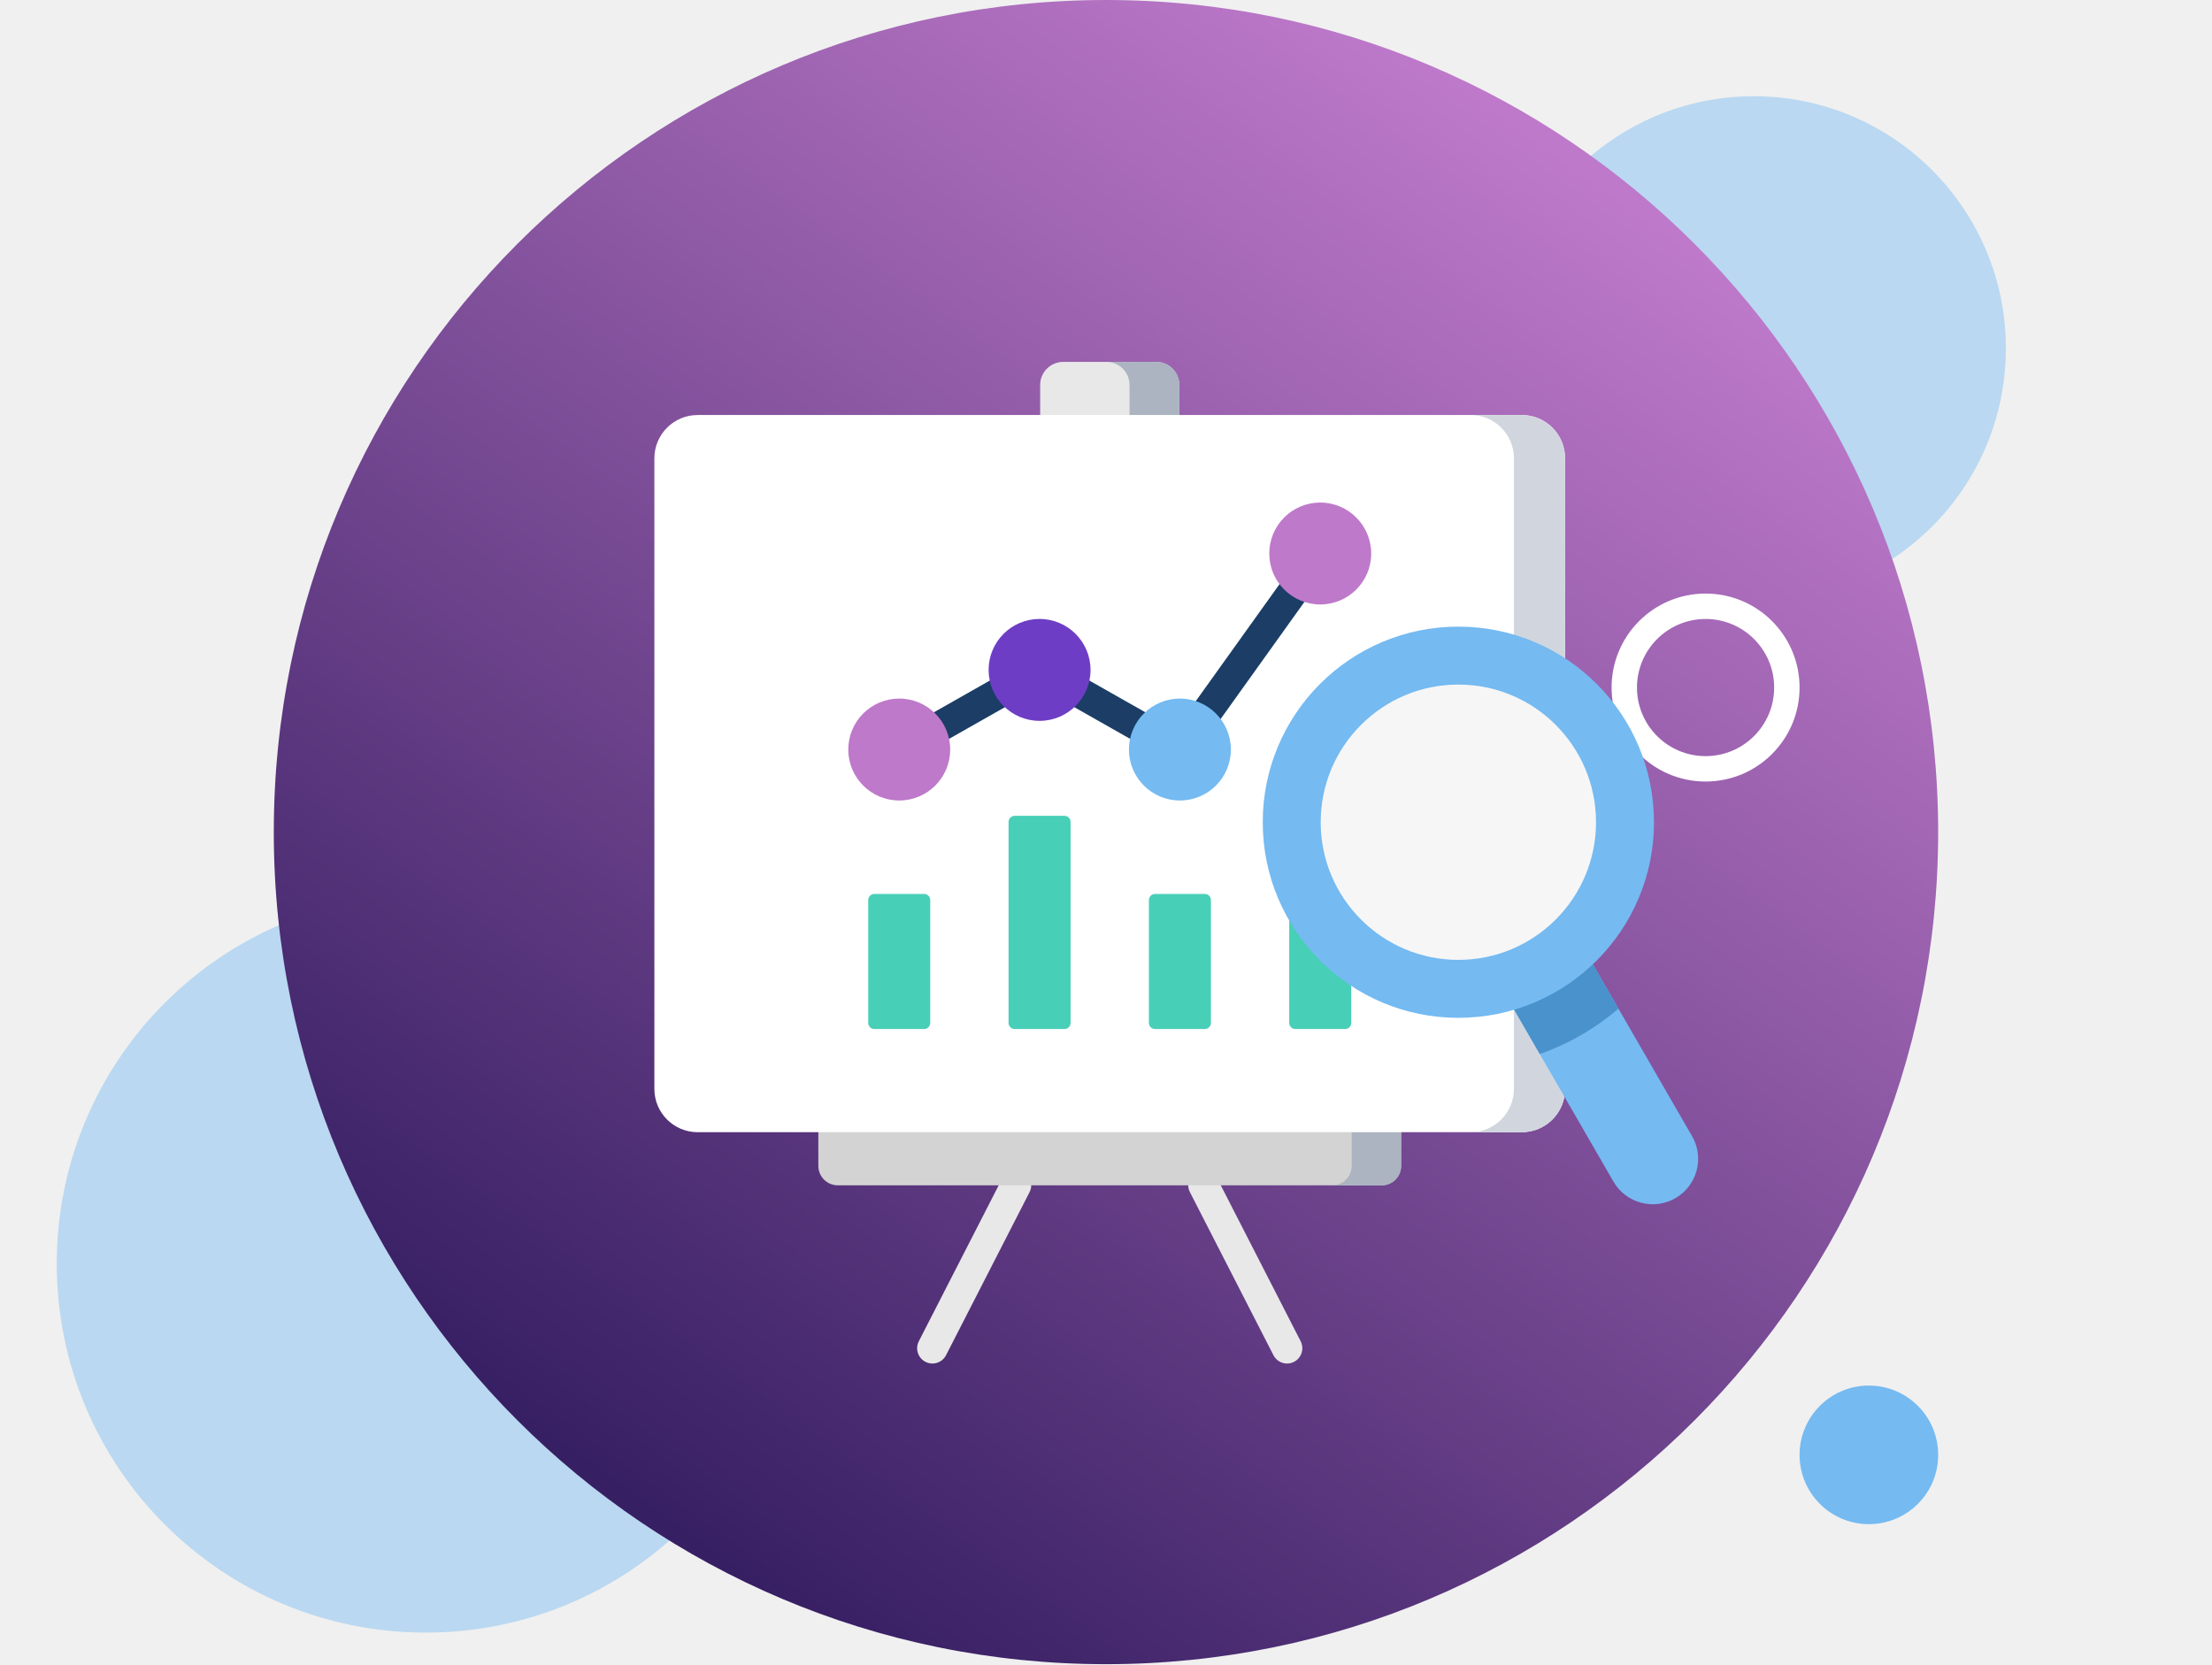
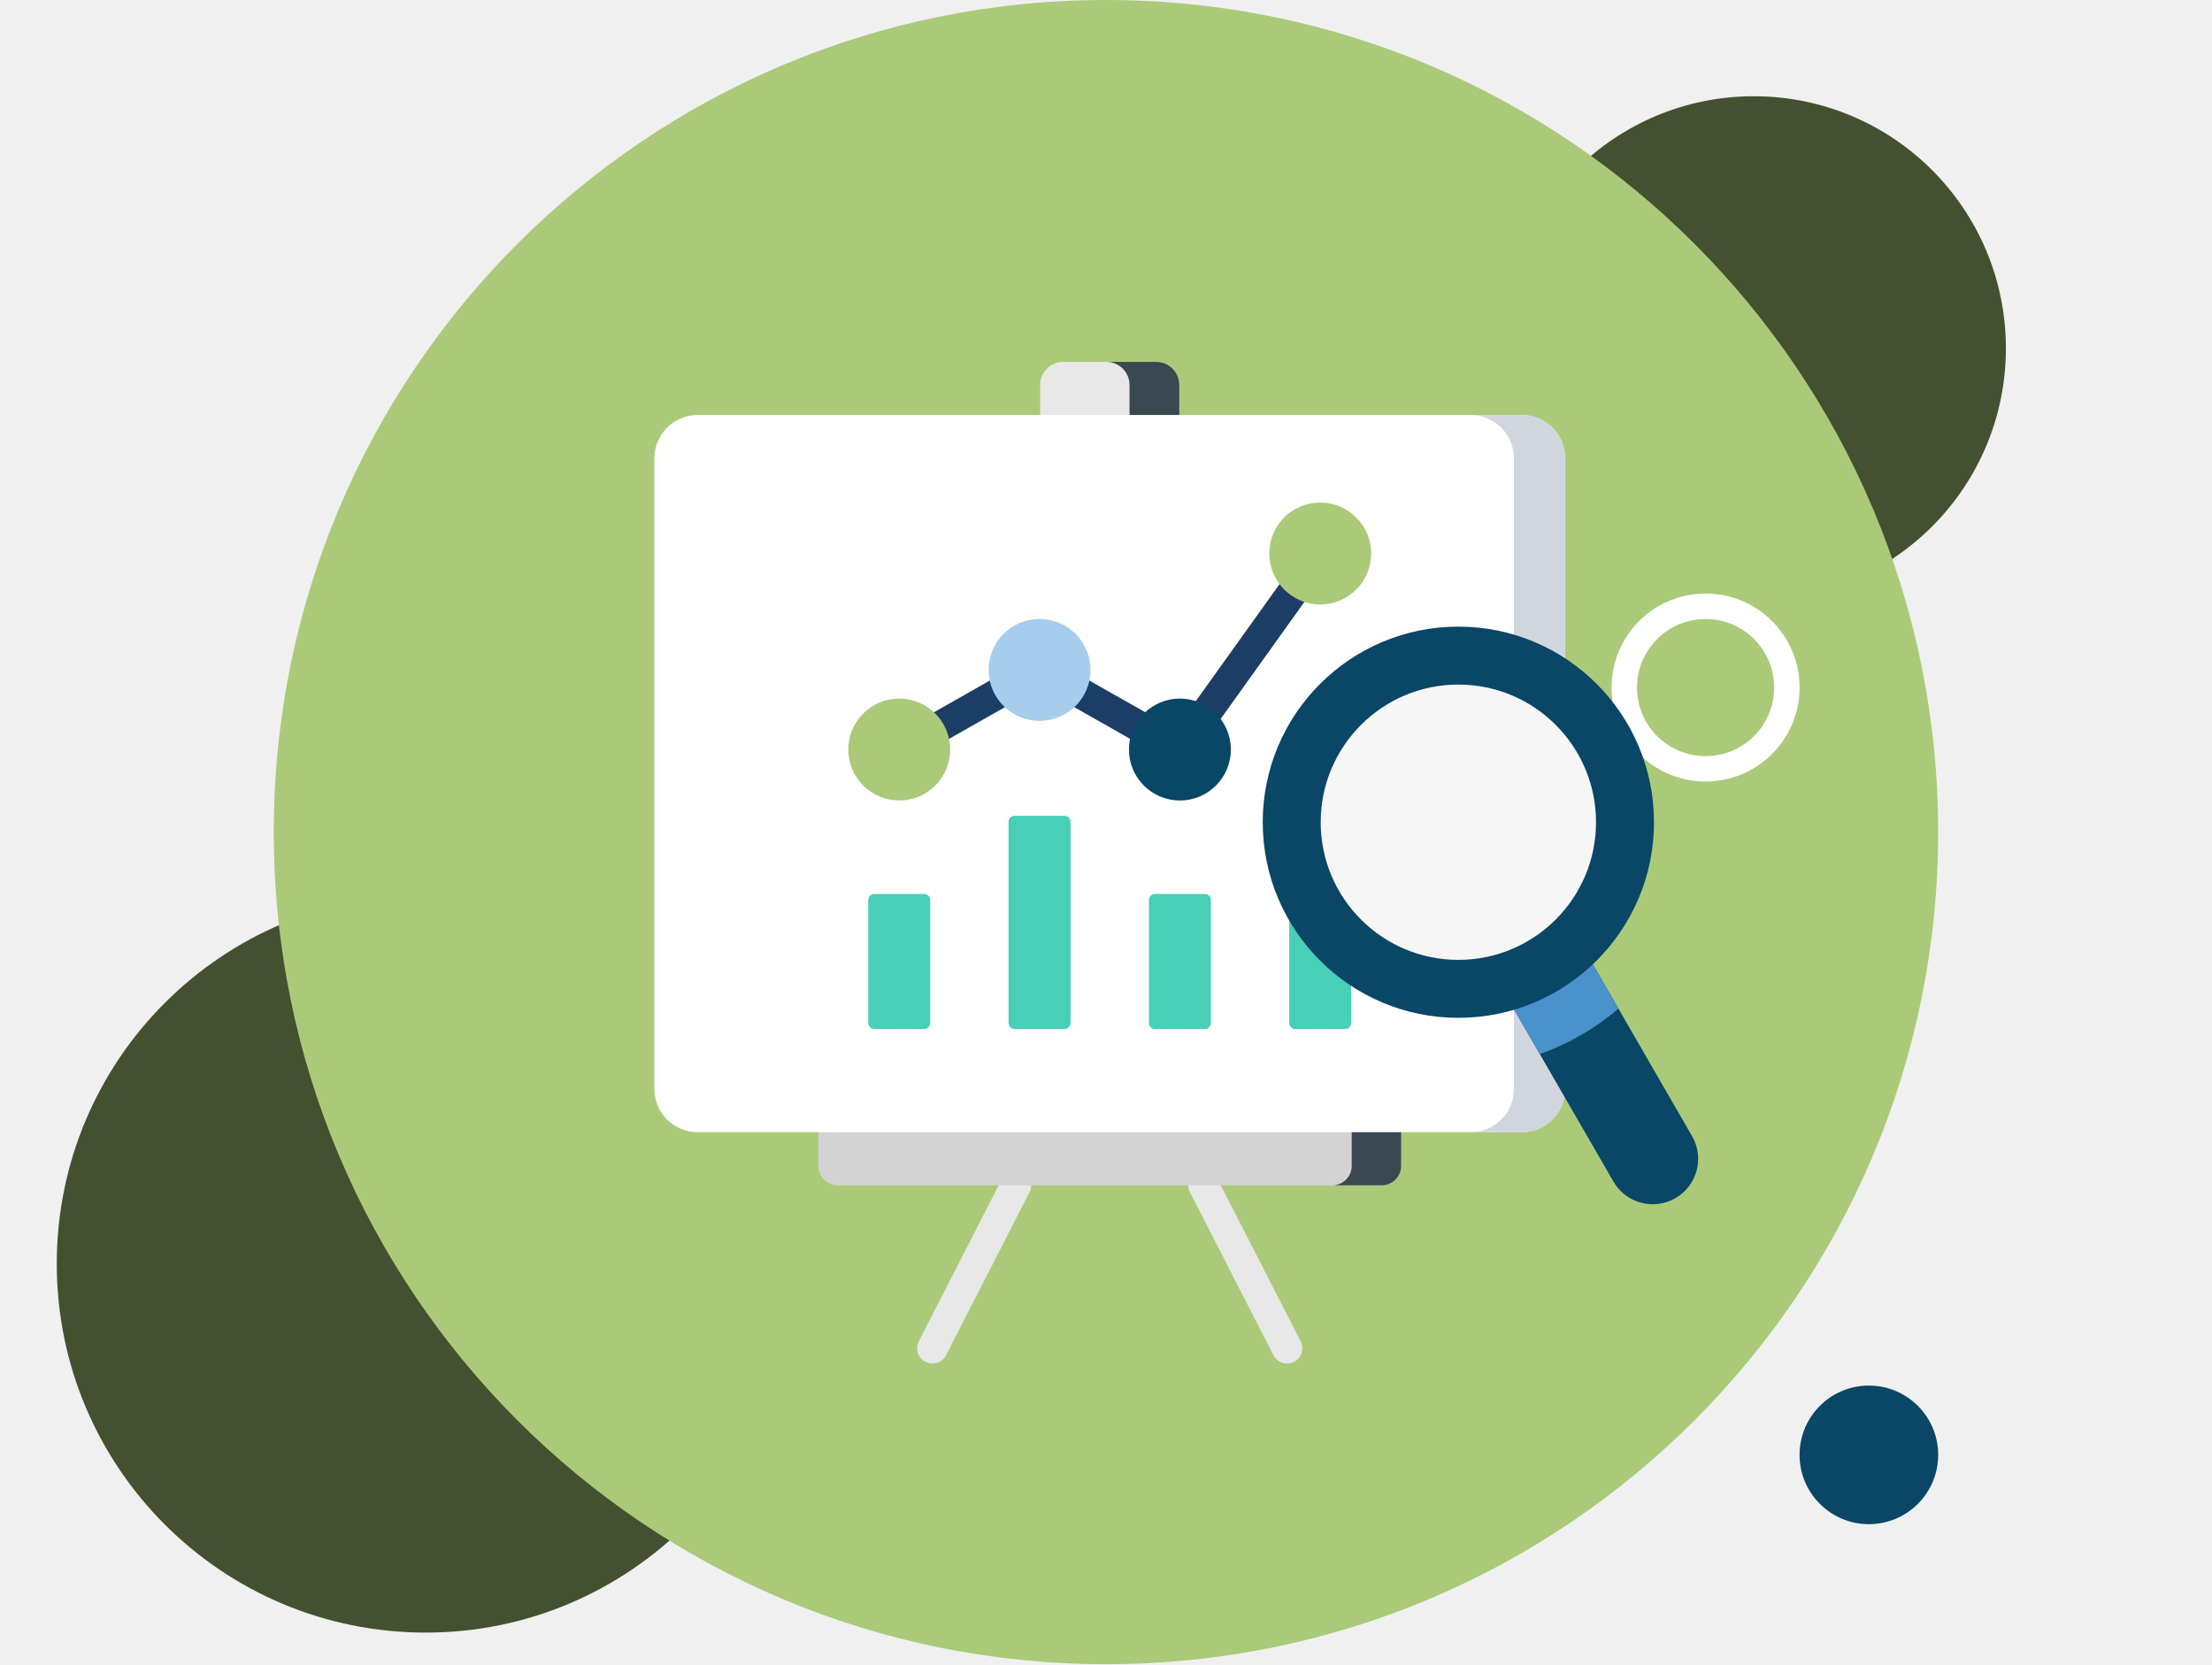
<svg xmlns="http://www.w3.org/2000/svg" width="299.17" height="225.103" viewBox="0 0 299.17 225.103">
-   <defs>
-     <linearGradient id="linear-gradient" x1="0.814" y1="0.117" x2="0.236" y2="0.921" gradientUnits="objectBoundingBox">
-       <stop offset="0" stop-color="#be79ca" />
-       <stop offset="1" stop-color="#371f63" />
-     </linearGradient>
-   </defs>
-   <g id="Grupo_1102803" data-name="Grupo 1102803" transform="translate(-911.497 -4964.621)">
+   <g id="Grupo_1204382" data-name="Grupo 1204382" transform="translate(-911.497 -4964.621)">
    <g id="Grupo_1100757" data-name="Grupo 1100757" transform="translate(681.082 344.622)">
      <g id="Grupo_1099952" data-name="Grupo 1099952" transform="translate(12928.802 17229.016)">
-         <path id="Trazado_145968" data-name="Trazado 145968" d="M49.9,0a49.895,49.895,0,1,0,49.9,49.895A49.895,49.895,0,0,0,49.9,0Z" transform="translate(-12690.719 -12487.975)" fill="#75baf1" opacity="0.444" />
-         <path id="Trazado_145969" data-name="Trazado 145969" d="M34.094,0A34.094,34.094,0,1,0,68.187,34.094,34.094,34.094,0,0,0,34.094,0Z" transform="translate(-12495.28 -12595.998)" fill="#75baf1" opacity="0.444" />
+         <path id="Trazado_145968" data-name="Trazado 145968" d="M49.9,0a49.895,49.895,0,1,0,49.9,49.895A49.895,49.895,0,0,0,49.9,0Z" transform="translate(-12690.719 -12487.975)" fill="#445130" />
+         <path id="Trazado_145969" data-name="Trazado 145969" d="M34.094,0A34.094,34.094,0,1,0,68.187,34.094,34.094,34.094,0,0,0,34.094,0Z" transform="translate(-12495.28 -12595.998)" fill="#445130" />
        <rect id="Rectángulo_34812" data-name="Rectángulo 34812" width="299.17" height="224.377" transform="translate(-12698.387 -12608.653)" fill="none" />
-         <path id="Trazado_145967" data-name="Trazado 145967" d="M112.552,0A112.552,112.552,0,1,0,225.1,112.552,112.552,112.552,0,0,0,112.552,0Z" transform="translate(-12661.354 -12609.016)" fill="url(#linear-gradient)" />
-         <path id="Trazado_145971" data-name="Trazado 145971" d="M9.374,0a9.374,9.374,0,1,0,9.374,9.374A9.374,9.374,0,0,0,9.374,0Z" transform="translate(-12454.998 -12421.599)" fill="#75baf1" />
+         <path id="Trazado_145967" data-name="Trazado 145967" d="M112.552,0A112.552,112.552,0,1,0,225.1,112.552,112.552,112.552,0,0,0,112.552,0Z" transform="translate(-12661.354 -12609.016)" fill="#aaca79" />
+         <path id="Trazado_145971" data-name="Trazado 145971" d="M9.374,0a9.374,9.374,0,1,0,9.374,9.374A9.374,9.374,0,0,0,9.374,0Z" transform="translate(-12454.998 -12421.599)" fill="#0a4666" />
        <path id="Elipse_4044" data-name="Elipse 4044" d="M12.712,3.436a9.277,9.277,0,1,1-9.277,9.277,9.287,9.287,0,0,1,9.277-9.277m0-3.436A12.712,12.712,0,1,0,25.425,12.712,12.712,12.712,0,0,0,12.712,0Z" transform="translate(-12480.423 -12528.729)" fill="#fff" />
      </g>
      <g id="Grupo_1101045" data-name="Grupo 1101045" transform="translate(318.918 4658.643)">
        <g id="Grupo_1101042" data-name="Grupo 1101042" transform="translate(35.537 119.621)">
          <path id="Trazado_874130" data-name="Trazado 874130" d="M275.27,432.944a2.067,2.067,0,0,1-1.842-1.126l-11.286-22.035a2.068,2.068,0,1,1,3.681-1.885l11.286,22.035a2.069,2.069,0,0,1-1.839,3.011Z" transform="translate(-225.236 -406.772)" fill="#e8e8e8" />
          <path id="Trazado_874131" data-name="Trazado 874131" d="M130.955,432.943a2.069,2.069,0,0,1-1.839-3.011L140.4,407.9a2.068,2.068,0,1,1,3.681,1.885L132.8,431.817A2.068,2.068,0,0,1,130.955,432.943Z" transform="translate(-128.888 -406.771)" fill="#e8e8e8" />
        </g>
        <path id="Trazado_874132" data-name="Trazado 874132" d="M80.428,387.334v-6.619h78.824v6.619a2.634,2.634,0,0,1-2.634,2.634H83.062A2.634,2.634,0,0,1,80.428,387.334Z" transform="translate(-58.252 -268.279)" fill="#d3d3d3" />
-         <path id="Trazado_874133" data-name="Trazado 874133" d="M335.141,380.715v6.619a2.634,2.634,0,0,1-2.634,2.634h6.686a2.634,2.634,0,0,0,2.634-2.634v-6.619Z" transform="translate(-240.828 -268.279)" fill="#abb4c0" />
+         <path id="Trazado_874133" data-name="Trazado 874133" d="M335.141,380.715v6.619a2.634,2.634,0,0,1-2.634,2.634h6.686a2.634,2.634,0,0,0,2.634-2.634v-6.619Z" transform="translate(-240.828 -268.279)" fill="#3a4852" />
        <path id="Trazado_874134" data-name="Trazado 874134" d="M189.243,19.56V13.427a3.12,3.12,0,0,1,3.12-3.12h12.578a3.12,3.12,0,0,1,3.12,3.12V19.56H189.243Z" transform="translate(-137.065 0)" fill="#e8e8e8" />
-         <path id="Trazado_874135" data-name="Trazado 874135" d="M228.49,10.308h-6.734a3.12,3.12,0,0,1,3.12,3.12v6.132h6.734V13.428A3.12,3.12,0,0,0,228.49,10.308Z" transform="translate(-160.613 -0.001)" fill="#abb4c0" />
+         <path id="Trazado_874135" data-name="Trazado 874135" d="M228.49,10.308h-6.734a3.12,3.12,0,0,1,3.12,3.12v6.132h6.734V13.428A3.12,3.12,0,0,0,228.49,10.308Z" transform="translate(-160.613 -0.001)" fill="#3a4852" />
        <path id="Trazado_874136" data-name="Trazado 874136" d="M117.325,36.366H5.849A5.856,5.856,0,0,0,0,42.215v85.313a5.856,5.856,0,0,0,5.849,5.849H117.325a5.856,5.856,0,0,0,5.849-5.849V42.215A5.856,5.856,0,0,0,117.325,36.366Z" transform="translate(0 -18.874)" fill="#fff" />
        <path id="Trazado_874137" data-name="Trazado 874137" d="M407.34,36.366h-6.922a5.856,5.856,0,0,1,5.849,5.849v85.313a5.856,5.856,0,0,1-5.849,5.849h6.922a5.856,5.856,0,0,0,5.849-5.849V42.215A5.856,5.856,0,0,0,407.34,36.366Z" transform="translate(-290.014 -18.874)" fill="#d1d6de" />
        <g id="Grupo_1101043" data-name="Grupo 1101043" transform="translate(35.245 38.079)">
          <path id="Trazado_874138" data-name="Trazado 874138" d="M129.9,172.685a2.068,2.068,0,0,1-1.022-3.867l10.59-6.009a2.068,2.068,0,0,1,2.041,3.6l-10.59,6.009A2.057,2.057,0,0,1,129.9,172.685Z" transform="translate(-127.827 -148.337)" fill="#1b3d66" />
          <path id="Trazado_874139" data-name="Trazado 874139" d="M209.32,172.684a2.056,2.056,0,0,1-1.019-.27l-10.59-6.009a2.068,2.068,0,0,1,2.041-3.6l10.59,6.009a2.068,2.068,0,0,1-1.022,3.867Z" transform="translate(-177.684 -148.337)" fill="#1b3d66" />
          <path id="Trazado_874140" data-name="Trazado 874140" d="M262.538,133.84a2.068,2.068,0,0,1-1.68-3.271L274.221,111.9a2.068,2.068,0,1,1,3.363,2.407l-13.363,18.674A2.066,2.066,0,0,1,262.538,133.84Z" transform="translate(-223.898 -111.03)" fill="#1b3d66" />
        </g>
        <g id="Grupo_1101044" data-name="Grupo 1101044" transform="translate(28.924 63.467)">
          <path id="Trazado_874141" data-name="Trazado 874141" d="M104.9,272.153v16.618a.827.827,0,0,0,.827.827h6.735a.827.827,0,0,0,.827-.827V272.153a.827.827,0,0,0-.827-.827h-6.735A.827.827,0,0,0,104.9,272.153Z" transform="translate(-104.902 -252.518)" fill="#48cfb7" />
          <path id="Trazado_874142" data-name="Trazado 874142" d="M173.738,233.825v27.186a.827.827,0,0,0,.827.827H181.3a.827.827,0,0,0,.827-.827V233.825A.827.827,0,0,0,181.3,233h-6.735A.827.827,0,0,0,173.738,233.825Z" transform="translate(-154.758 -224.758)" fill="#48cfb7" />
          <path id="Trazado_874143" data-name="Trazado 874143" d="M242.573,272.153v16.618a.827.827,0,0,0,.827.827h6.735a.827.827,0,0,0,.827-.827V272.153a.827.827,0,0,0-.827-.827H243.4A.827.827,0,0,0,242.573,272.153Z" transform="translate(-204.614 -252.518)" fill="#48cfb7" />
          <path id="Trazado_874144" data-name="Trazado 874144" d="M311.409,203.938v35.427a.827.827,0,0,0,.827.827h6.735a.827.827,0,0,0,.827-.827V203.938a.827.827,0,0,0-.827-.827h-6.735A.827.827,0,0,0,311.409,203.938Z" transform="translate(-254.471 -203.111)" fill="#48cfb7" />
        </g>
-         <path id="Trazado_874145" data-name="Trazado 874145" d="M411.253,293.778l16.318,28.263a6.141,6.141,0,0,0,8.389,2.248h0a6.141,6.141,0,0,0,2.248-8.389l-16.318-28.263Z" transform="translate(-297.862 -200.864)" fill="#75baf1" />
+         <path id="Trazado_874145" data-name="Trazado 874145" d="M411.253,293.778l16.318,28.263a6.141,6.141,0,0,0,8.389,2.248h0a6.141,6.141,0,0,0,2.248-8.389l-16.318-28.263Z" transform="translate(-297.862 -200.864)" fill="#0a4666" />
        <path id="Trazado_874146" data-name="Trazado 874146" d="M421.889,287.637l-10.636,6.141,6.361,11.018a33.446,33.446,0,0,0,10.636-6.141Z" transform="translate(-297.862 -200.864)" fill="#4992cc" />
-         <circle id="Elipse_11527" data-name="Elipse 11527" cx="26.458" cy="26.458" r="26.458" transform="translate(82.281 46.116)" fill="#75baf1" />
+         <circle id="Elipse_11527" data-name="Elipse 11527" cx="26.458" cy="26.458" r="26.458" transform="translate(82.281 46.116)" fill="#0a4666" />
        <circle id="Elipse_11528" data-name="Elipse 11528" cx="18.619" cy="18.619" r="18.619" transform="translate(90.119 53.954)" fill="#f6f6f6" />
-         <path id="Trazado_874147" data-name="Trazado 874147" d="M170.844,136.4a6.893,6.893,0,1,0,6.893,6.893A6.9,6.9,0,0,0,170.844,136.4Z" transform="translate(-118.746 -91.324)" fill="#6e3dc6" />
-         <path id="Trazado_874148" data-name="Trazado 874148" d="M102.008,175.479a6.893,6.893,0,1,0,6.893,6.893A6.9,6.9,0,0,0,102.008,175.479Z" transform="translate(-68.89 -119.631)" fill="#be79ca" />
-         <path id="Trazado_874149" data-name="Trazado 874149" d="M239.68,175.479a6.893,6.893,0,1,0,6.893,6.893A6.9,6.9,0,0,0,239.68,175.479Z" transform="translate(-168.603 -119.631)" fill="#75baf1" />
-         <path id="Trazado_874150" data-name="Trazado 874150" d="M308.516,79.311a6.893,6.893,0,1,0,6.893,6.893A6.9,6.9,0,0,0,308.516,79.311Z" transform="translate(-218.459 -49.978)" fill="#be79ca" />
+         <path id="Trazado_874147" data-name="Trazado 874147" d="M170.844,136.4a6.893,6.893,0,1,0,6.893,6.893A6.9,6.9,0,0,0,170.844,136.4Z" transform="translate(-118.746 -91.324)" fill="#a6cdec" />
+         <path id="Trazado_874148" data-name="Trazado 874148" d="M102.008,175.479a6.893,6.893,0,1,0,6.893,6.893A6.9,6.9,0,0,0,102.008,175.479Z" transform="translate(-68.89 -119.631)" fill="#aaca79" />
+         <path id="Trazado_874149" data-name="Trazado 874149" d="M239.68,175.479a6.893,6.893,0,1,0,6.893,6.893A6.9,6.9,0,0,0,239.68,175.479Z" transform="translate(-168.603 -119.631)" fill="#0a4666" />
+         <path id="Trazado_874150" data-name="Trazado 874150" d="M308.516,79.311a6.893,6.893,0,1,0,6.893,6.893A6.9,6.9,0,0,0,308.516,79.311Z" transform="translate(-218.459 -49.978)" fill="#aaca79" />
      </g>
    </g>
  </g>
</svg>
